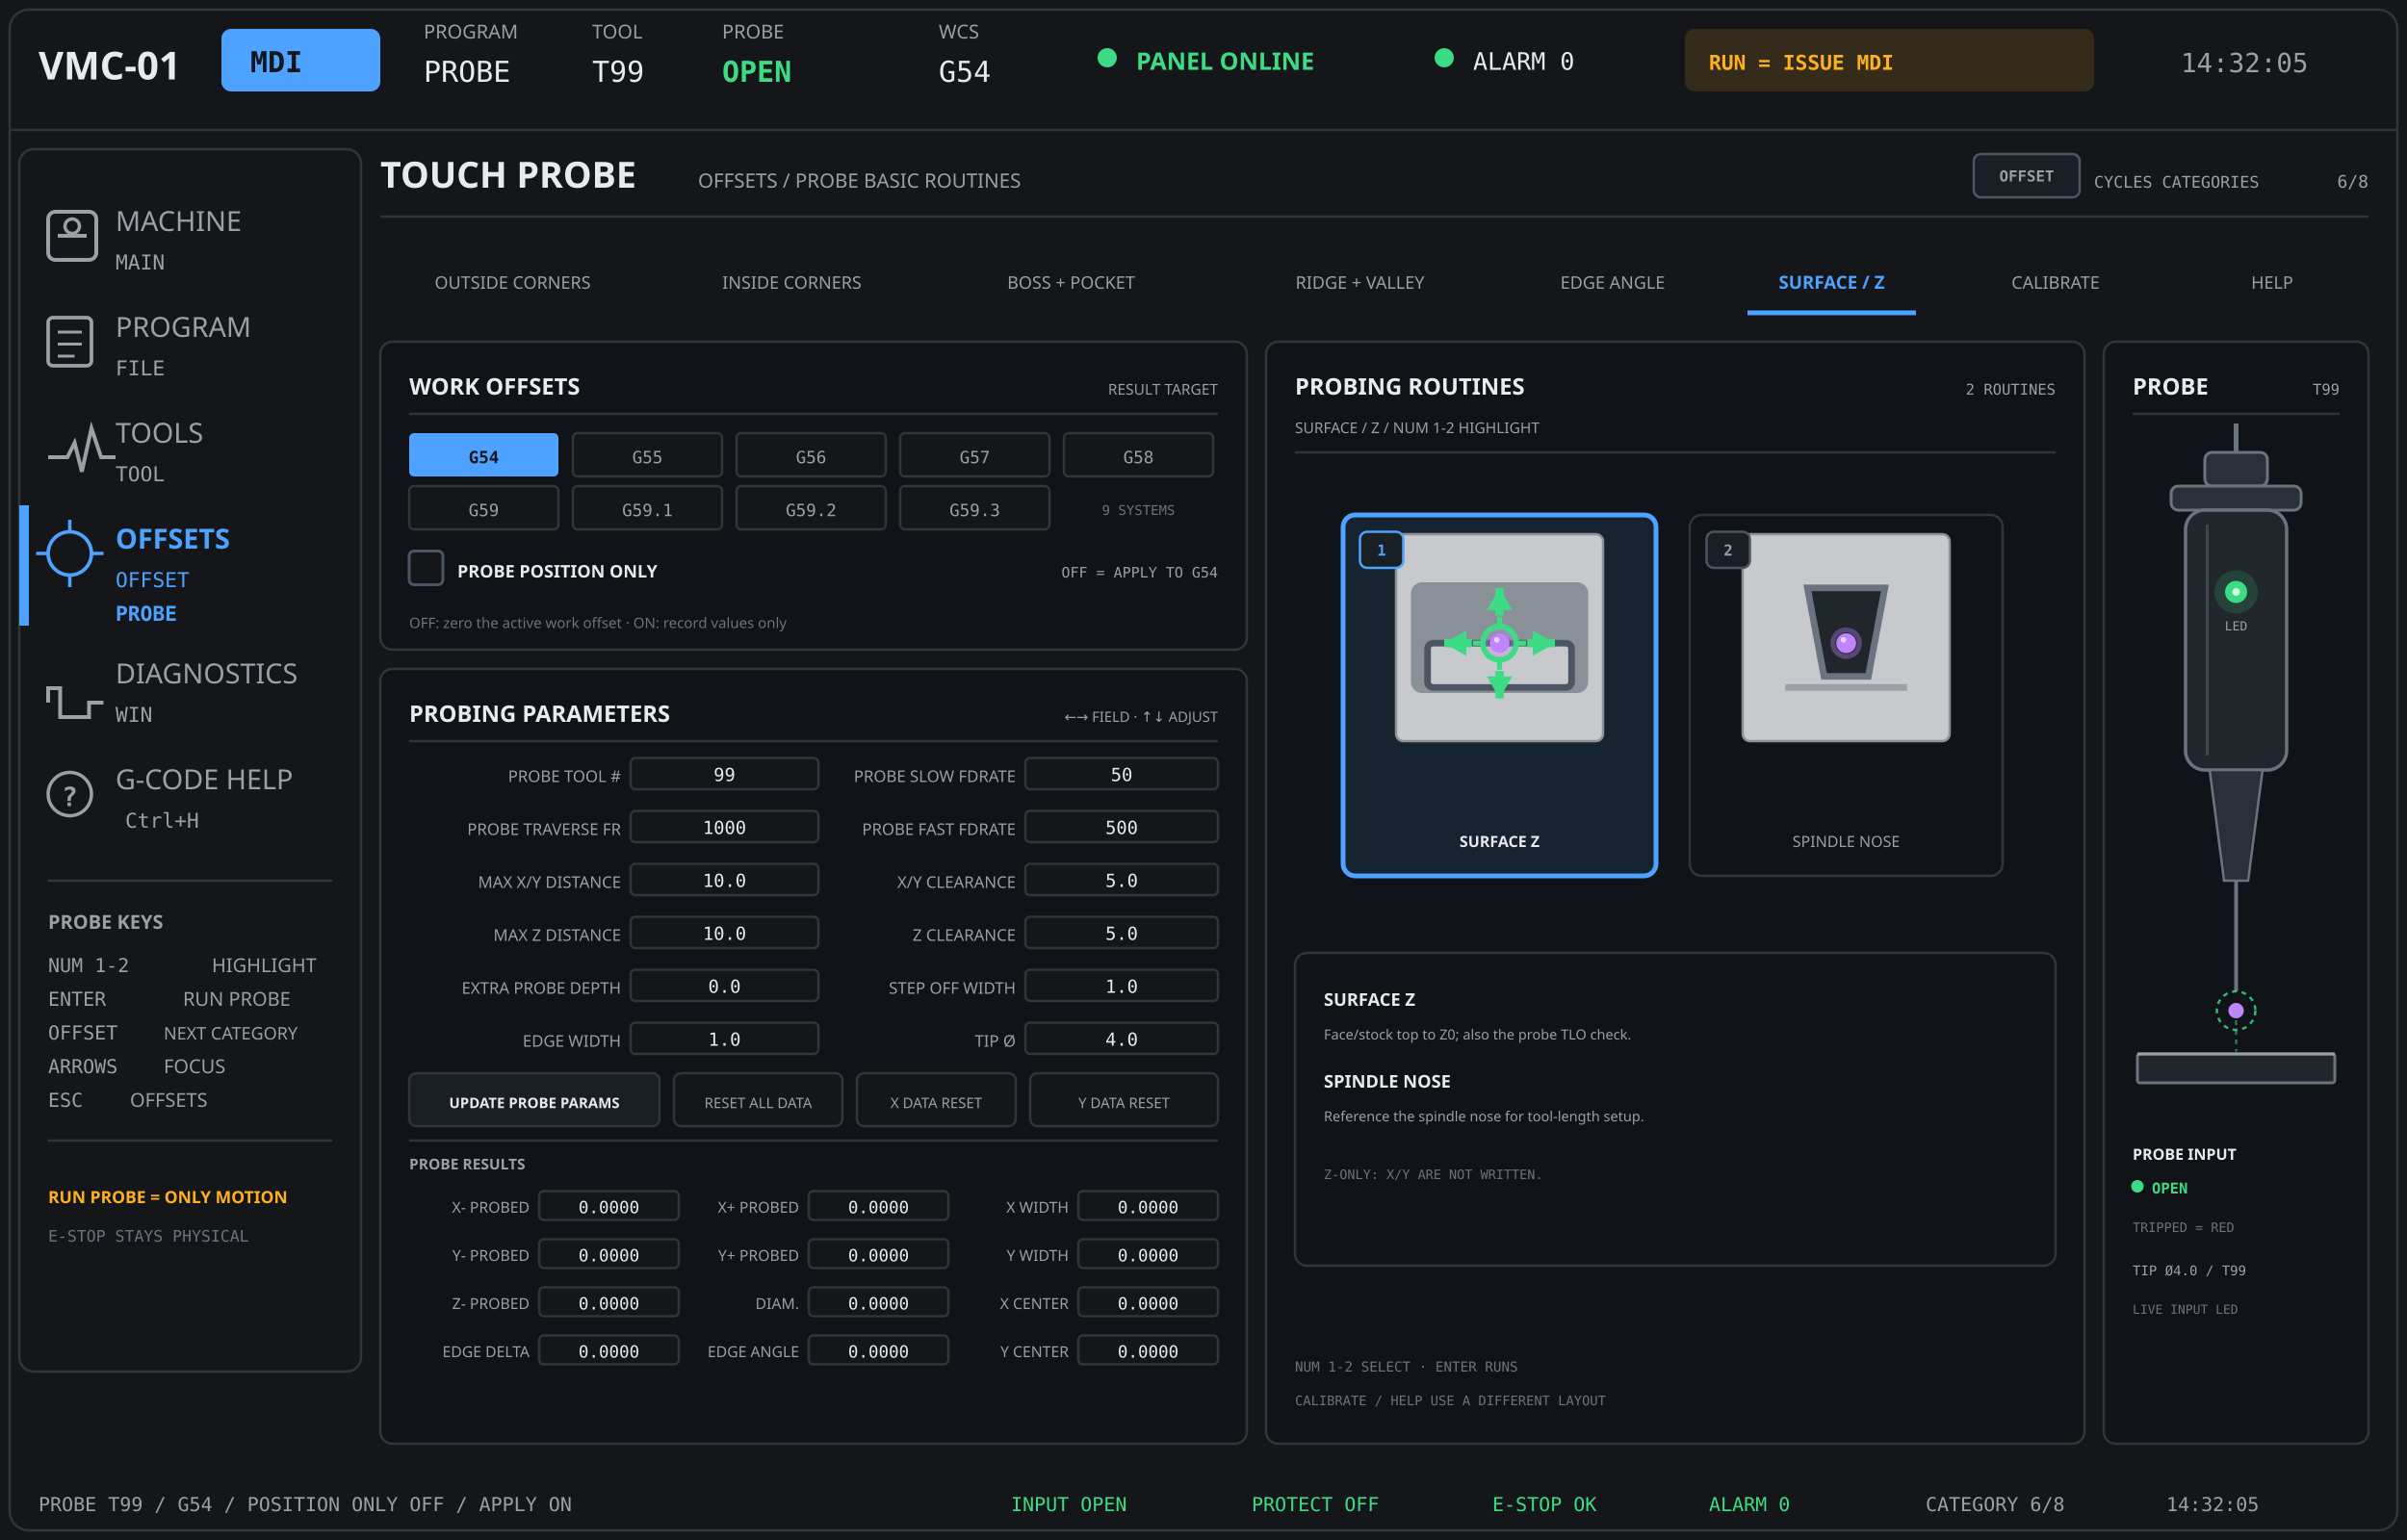
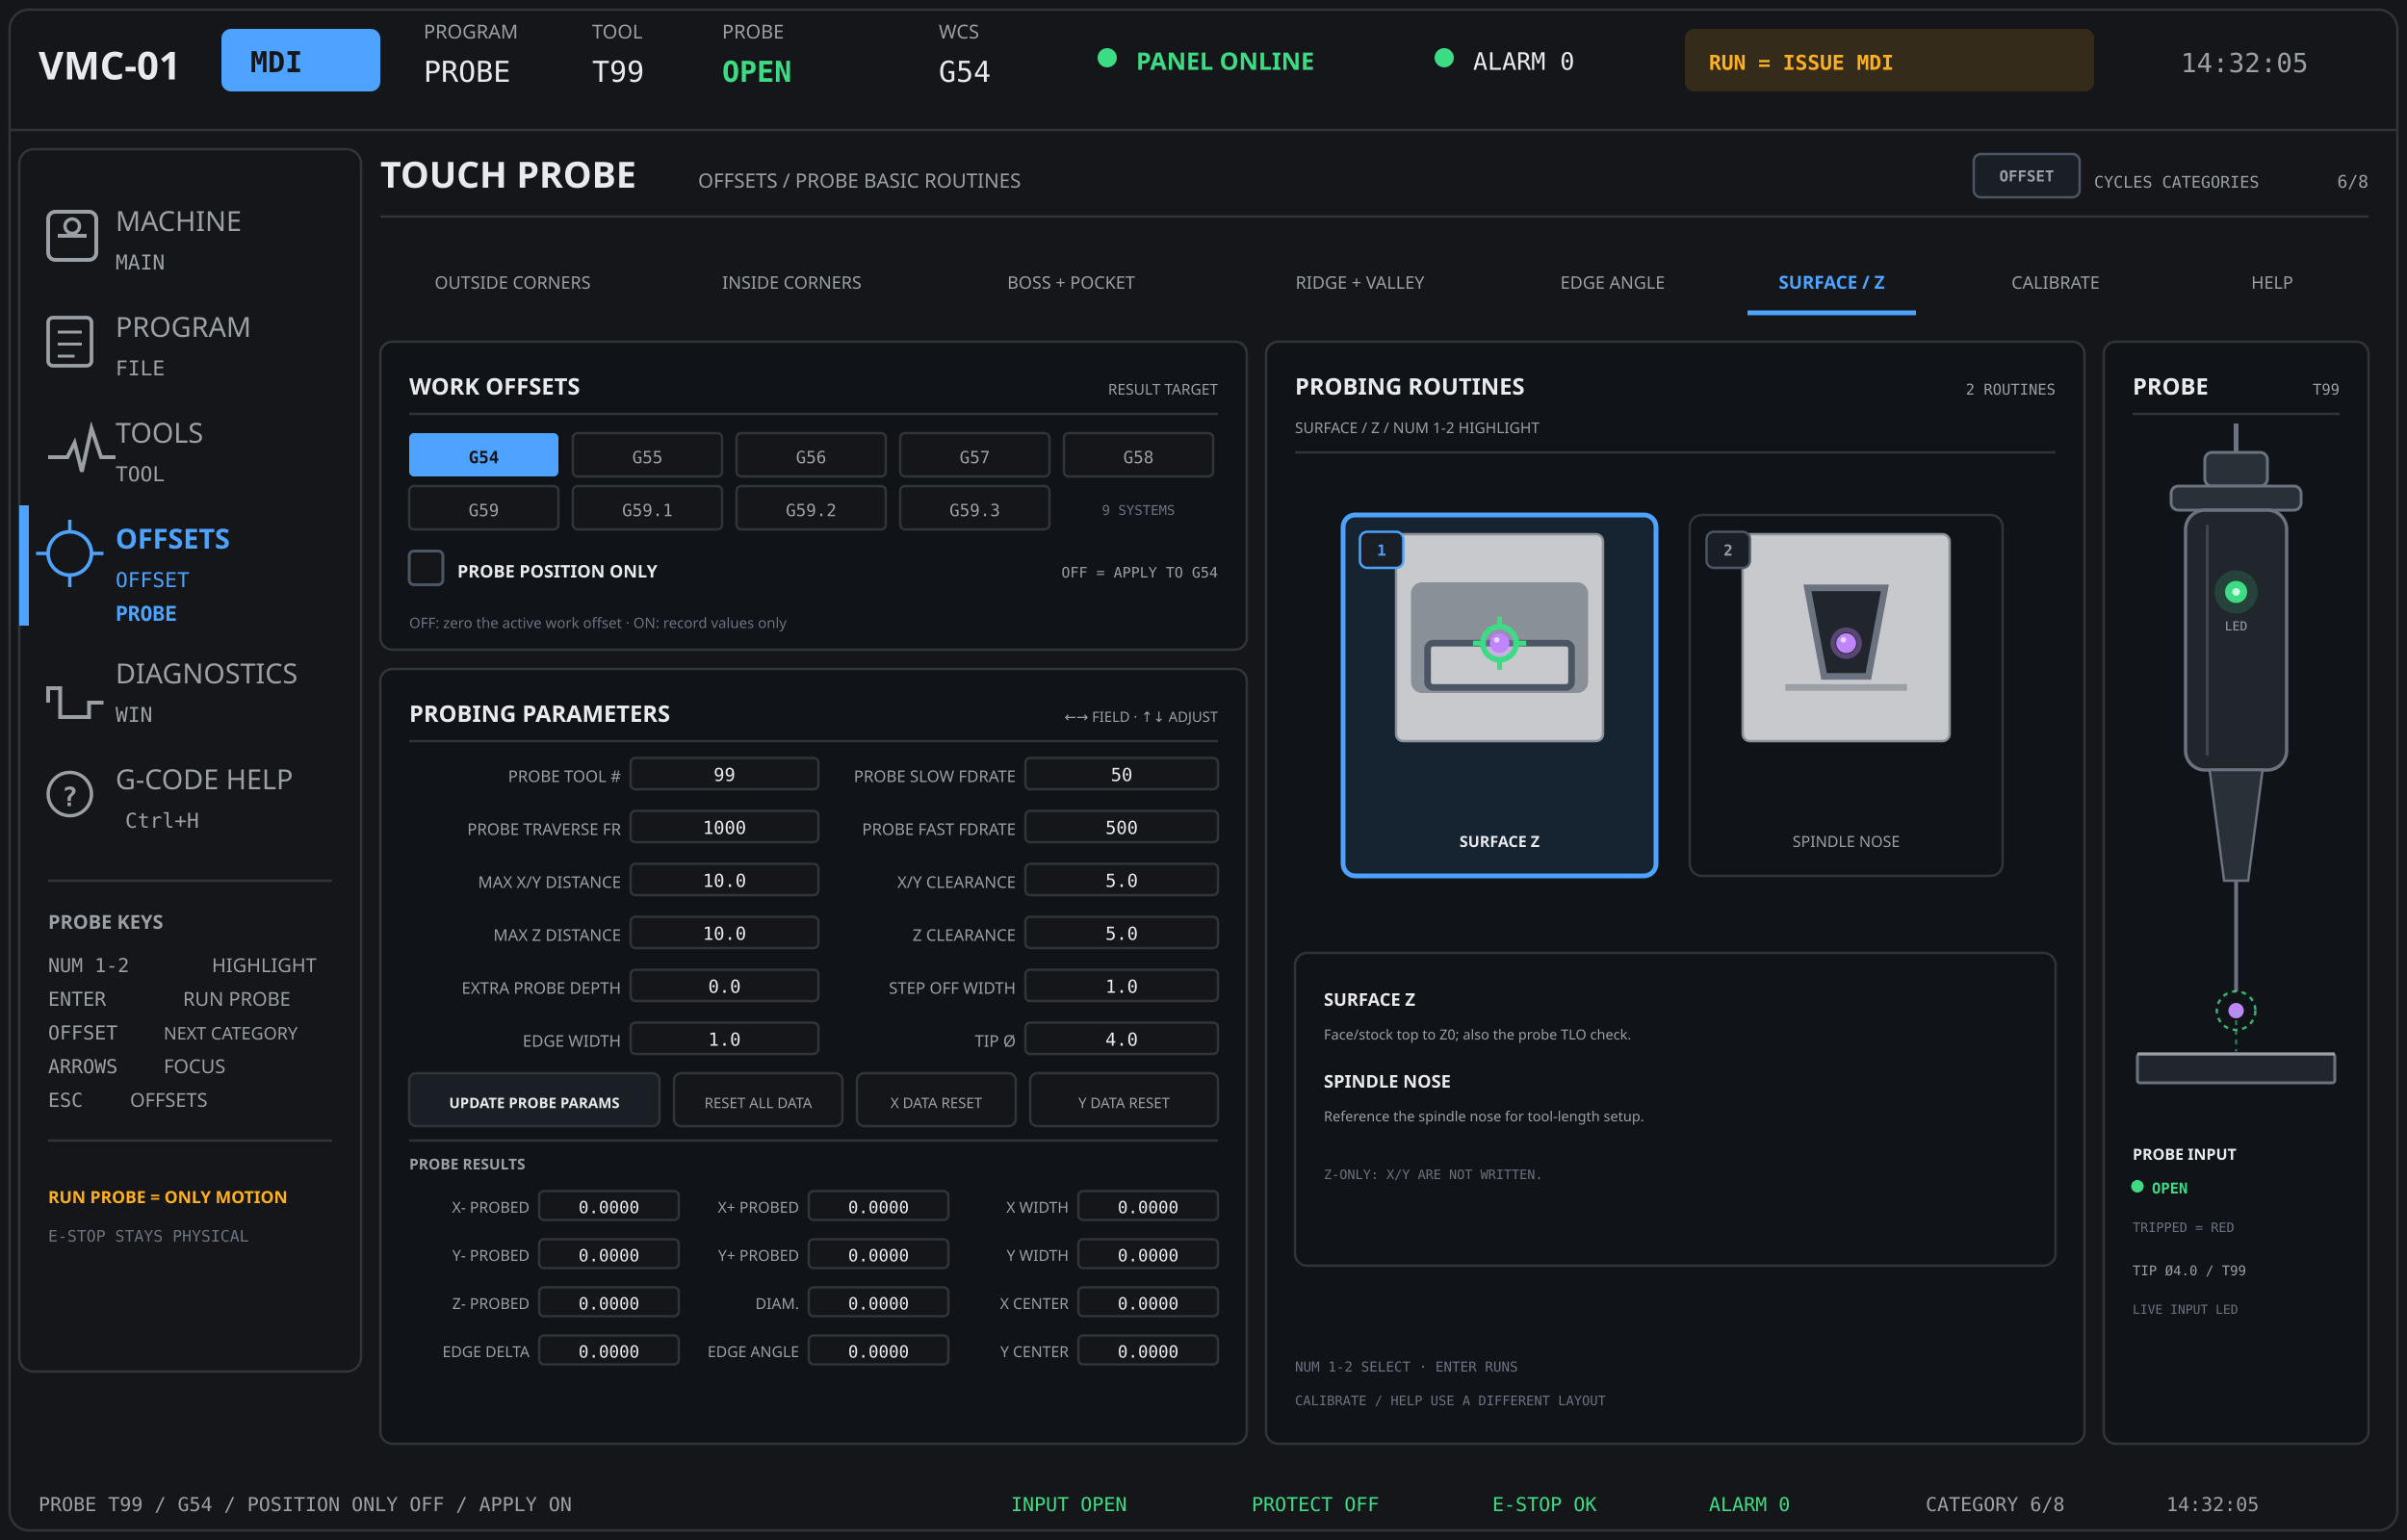
<svg xmlns="http://www.w3.org/2000/svg" viewBox="0 0 1000 640" width="1000" height="640">
  <rect x="0" y="0" width="1000" height="640" rx="0" fill="#141619" stroke="none" stroke-width="1" />
  <rect x="4" y="4" width="992" height="632" rx="8" fill="none" stroke="#30353a" stroke-width="1" />
  <line x1="4" y1="54" x2="996" y2="54" stroke="#30353a" stroke-width="1" />
  <text x="16" y="33" fill="#e8eaed" font-size="16" font-family="sans-serif" font-weight="700" text-anchor="start">VMC-01</text>
  <rect x="92" y="12" width="66" height="26" rx="4" fill="#4da3ff" stroke="none" stroke-width="1" />
  <text x="104" y="30" fill="#141619" font-size="12" font-family="monospace" font-weight="700" text-anchor="start">MDI</text>
  <text x="176" y="16" fill="#9aa0a6" font-size="8" font-family="sans-serif" text-anchor="start">PROGRAM</text>
  <text x="176" y="34" fill="#e8eaed" font-size="12" font-family="monospace" text-anchor="start">PROBE</text>
  <text x="246" y="16" fill="#9aa0a6" font-size="8" font-family="sans-serif" text-anchor="start">TOOL</text>
  <text x="246" y="34" fill="#e8eaed" font-size="12" font-family="monospace" text-anchor="start">T99</text>
  <text x="300" y="16" fill="#9aa0a6" font-size="8" font-family="sans-serif" text-anchor="start">PROBE</text>
  <text x="300" y="34" fill="#3ddc84" font-size="12" font-family="monospace" font-weight="700" text-anchor="start">OPEN</text>
  <text x="390" y="16" fill="#9aa0a6" font-size="8" font-family="sans-serif" text-anchor="start">WCS</text>
  <text x="390" y="34" fill="#e8eaed" font-size="12" font-family="monospace" text-anchor="start">G54</text>
  <circle cx="460" cy="24" r="4" fill="#3ddc84" />
  <text x="472" y="29" fill="#3ddc84" font-size="10" font-family="sans-serif" font-weight="700" text-anchor="start">PANEL ONLINE</text>
  <circle cx="600" cy="24" r="4" fill="#3ddc84" />
  <text x="612" y="29" fill="#e8eaed" font-size="10" font-family="monospace" text-anchor="start">ALARM 0</text>
  <rect x="700" y="12" width="170" height="26" rx="4" fill="#ffb020" stroke="none" stroke-width="0" opacity="0.14" />
  <text x="710" y="29" fill="#ffb020" font-size="8.5" font-family="monospace" font-weight="700" text-anchor="start">RUN = ISSUE MDI</text>
  <text x="906" y="30" fill="#9aa0a6" font-size="11" font-family="monospace" text-anchor="start">14:32:05</text>
  <rect x="8" y="62" width="142" height="508" rx="6" fill="#141619" stroke="#30353a" stroke-width="1" />
  <rect x="20" y="88" width="20" height="20" rx="3" fill="none" stroke="#9aa0a6" stroke-width="1.6" />
  <line x1="24" y1="98" x2="36" y2="98" stroke="#9aa0a6" stroke-width="1.6" />
  <circle cx="30" cy="94" r="3" fill="none" stroke="#9aa0a6" stroke-width="1.4" />
  <text x="48" y="96" fill="#9aa0a6" font-size="11.5" font-family="sans-serif" text-anchor="start">MACHINE</text>
  <text x="48" y="112" fill="#9aa0a6" font-size="8.5" font-family="monospace" text-anchor="start">MAIN</text>
  <rect x="20" y="132" width="18" height="20" rx="2" fill="none" stroke="#9aa0a6" stroke-width="1.5" />
  <line x1="24" y1="138" x2="34" y2="138" stroke="#9aa0a6" stroke-width="1.2" />
  <line x1="24" y1="143" x2="34" y2="143" stroke="#9aa0a6" stroke-width="1.2" />
  <line x1="24" y1="148" x2="31" y2="148" stroke="#9aa0a6" stroke-width="1.2" />
  <text x="48" y="140" fill="#9aa0a6" font-size="11.5" font-family="sans-serif" text-anchor="start">PROGRAM</text>
  <text x="48" y="156" fill="#9aa0a6" font-size="8.5" font-family="monospace" text-anchor="start">FILE</text>
  <path d="M20 190 L28 190 L31 184 L34 196 L38 178 L42 190 L48 190" fill="none" stroke="#9aa0a6" stroke-width="1.6" />
  <text x="48" y="184" fill="#9aa0a6" font-size="11.5" font-family="sans-serif" text-anchor="start">TOOLS</text>
  <text x="48" y="200" fill="#9aa0a6" font-size="8.5" font-family="monospace" text-anchor="start">TOOL</text>
  <rect x="8" y="210" width="4" height="50" rx="0" fill="#4da3ff" stroke="none" stroke-width="0" />
  <circle cx="29" cy="230" r="9" fill="none" stroke="#4da3ff" stroke-width="1.5" />
  <line x1="29" y1="216" x2="29" y2="221" stroke="#4da3ff" stroke-width="1.4" />
  <line x1="29" y1="239" x2="29" y2="244" stroke="#4da3ff" stroke-width="1.4" />
  <line x1="15" y1="230" x2="20" y2="230" stroke="#4da3ff" stroke-width="1.4" />
  <line x1="38" y1="230" x2="43" y2="230" stroke="#4da3ff" stroke-width="1.4" />
  <text x="48" y="228" fill="#4da3ff" font-size="11.5" font-family="sans-serif" font-weight="700" text-anchor="start">OFFSETS</text>
  <text x="48" y="244" fill="#4da3ff" font-size="8.5" font-family="monospace" text-anchor="start">OFFSET</text>
  <text x="48" y="258" fill="#4da3ff" font-size="8.5" font-family="monospace" font-weight="700" text-anchor="start">PROBE</text>
  <path d="M20 292 L20 286 L25 286 L25 298 L37 298 L37 292 L43 292" fill="none" stroke="#9aa0a6" stroke-width="1.6" />
  <text x="48" y="284" fill="#9aa0a6" font-size="11.5" font-family="sans-serif" text-anchor="start">DIAGNOSTICS</text>
  <text x="48" y="300" fill="#9aa0a6" font-size="8.5" font-family="monospace" text-anchor="start">WIN</text>
  <circle cx="29" cy="330" r="9" fill="none" stroke="#9aa0a6" stroke-width="1.4" />
  <text x="29" y="335" fill="#9aa0a6" font-size="11" font-family="monospace" font-weight="700" text-anchor="middle">?</text>
  <text x="48" y="328" fill="#9aa0a6" font-size="11.5" font-family="sans-serif" text-anchor="start">G-CODE HELP</text>
  <text x="52" y="344" fill="#9aa0a6" font-size="8.5" font-family="monospace" text-anchor="start">Ctrl+H</text>
  <line x1="20" y1="366" x2="138" y2="366" stroke="#30353a" stroke-width="1" />
  <text x="20" y="386" fill="#9aa0a6" font-size="8" font-family="sans-serif" font-weight="700" text-anchor="start">PROBE KEYS</text>
  <text x="20" y="404" fill="#9aa0a6" font-size="8" font-family="monospace" text-anchor="start">NUM 1-2</text>
  <text x="88" y="404" fill="#9aa0a6" font-size="8" font-family="sans-serif" text-anchor="start">HIGHLIGHT</text>
  <text x="20" y="418" fill="#9aa0a6" font-size="8" font-family="monospace" text-anchor="start">ENTER</text>
  <text x="76" y="418" fill="#9aa0a6" font-size="8" font-family="sans-serif" text-anchor="start">RUN PROBE</text>
  <text x="20" y="432" fill="#9aa0a6" font-size="8" font-family="monospace" text-anchor="start">OFFSET</text>
  <text x="68" y="432" fill="#9aa0a6" font-size="7.2" font-family="sans-serif" text-anchor="start">NEXT CATEGORY</text>
  <text x="20" y="446" fill="#9aa0a6" font-size="8" font-family="monospace" text-anchor="start">ARROWS</text>
  <text x="68" y="446" fill="#9aa0a6" font-size="8" font-family="sans-serif" text-anchor="start">FOCUS</text>
  <text x="20" y="460" fill="#9aa0a6" font-size="8" font-family="monospace" text-anchor="start">ESC</text>
  <text x="54" y="460" fill="#9aa0a6" font-size="8" font-family="sans-serif" text-anchor="start">OFFSETS</text>
  <line x1="20" y1="474" x2="138" y2="474" stroke="#30353a" stroke-width="1" />
  <text x="20" y="500" fill="#ffb020" font-size="7.0" font-family="sans-serif" font-weight="700" text-anchor="start">RUN PROBE = ONLY MOTION</text>
  <text x="20" y="516" fill="#6b7280" font-size="6.6" font-family="monospace" text-anchor="start">E-STOP STAYS PHYSICAL</text>
  <text x="158" y="78" fill="#e8eaed" font-size="15" font-family="sans-serif" font-weight="700" text-anchor="start">TOUCH PROBE</text>
  <text x="290" y="78" fill="#9aa0a6" font-size="8.2" font-family="sans-serif" text-anchor="start">OFFSETS / PROBE BASIC ROUTINES</text>
  <rect x="820" y="64" width="44" height="18" rx="3" fill="#1a1f25" stroke="#4b5563" stroke-width="1" />
  <text x="842.0" y="75.4" fill="#9aa0a6" font-size="6.3" font-family="monospace" font-weight="700" text-anchor="middle">OFFSET</text>
  <text x="870" y="78" fill="#9aa0a6" font-size="6.7" font-family="monospace" text-anchor="start">CYCLES CATEGORIES</text>
  <text x="984" y="78" fill="#9aa0a6" font-size="7.2" font-family="monospace" text-anchor="end">6/8</text>
  <line x1="158" y1="90" x2="984" y2="90" stroke="#30353a" stroke-width="1" />
  <text x="213.0" y="120" fill="#9aa0a6" font-size="7.2" font-family="sans-serif" text-anchor="middle">OUTSIDE CORNERS</text>
  <text x="329.0" y="120" fill="#9aa0a6" font-size="7.2" font-family="sans-serif" text-anchor="middle">INSIDE CORNERS</text>
  <text x="445.0" y="120" fill="#9aa0a6" font-size="7.2" font-family="sans-serif" text-anchor="middle">BOSS + POCKET</text>
  <text x="565.0" y="120" fill="#9aa0a6" font-size="7.2" font-family="sans-serif" text-anchor="middle">RIDGE + VALLEY</text>
  <text x="670.0" y="120" fill="#9aa0a6" font-size="7.2" font-family="sans-serif" text-anchor="middle">EDGE ANGLE</text>
  <text x="761.0" y="120" fill="#4da3ff" font-size="7.5" font-family="sans-serif" font-weight="700" text-anchor="middle">SURFACE / Z</text>
  <line x1="726" y1="130" x2="796" y2="130" stroke="#4da3ff" stroke-width="2" />
  <text x="854.0" y="120" fill="#9aa0a6" font-size="7.2" font-family="sans-serif" text-anchor="middle">CALIBRATE</text>
  <text x="944.0" y="120" fill="#9aa0a6" font-size="7.2" font-family="sans-serif" text-anchor="middle">HELP</text>
  <rect x="158" y="142" width="360" height="128" rx="5" fill="#101317" stroke="#30353a" stroke-width="1" />
  <text x="170" y="164" fill="#e8eaed" font-size="9.5" font-family="sans-serif" font-weight="700" text-anchor="start">WORK OFFSETS</text>
  <text x="506" y="164" fill="#9aa0a6" font-size="6.2" font-family="sans-serif" text-anchor="end">RESULT TARGET</text>
  <line x1="170" y1="172" x2="506" y2="172" stroke="#30353a" stroke-width="1" />
  <rect x="170" y="180" width="62" height="18" rx="2" fill="#4da3ff" stroke="none" stroke-width="1" />
  <text x="201" y="192.5" fill="#141619" font-size="7" font-family="monospace" font-weight="700" text-anchor="middle">G54</text>
  <rect x="238" y="180" width="62" height="18" rx="2" fill="#141619" stroke="#30353a" stroke-width="1" />
  <text x="269" y="192.5" fill="#9aa0a6" font-size="7" font-family="monospace" text-anchor="middle">G55</text>
  <rect x="306" y="180" width="62" height="18" rx="2" fill="#141619" stroke="#30353a" stroke-width="1" />
  <text x="337" y="192.5" fill="#9aa0a6" font-size="7" font-family="monospace" text-anchor="middle">G56</text>
  <rect x="374" y="180" width="62" height="18" rx="2" fill="#141619" stroke="#30353a" stroke-width="1" />
  <text x="405" y="192.5" fill="#9aa0a6" font-size="7" font-family="monospace" text-anchor="middle">G57</text>
  <rect x="442" y="180" width="62" height="18" rx="2" fill="#141619" stroke="#30353a" stroke-width="1" />
  <text x="473" y="192.5" fill="#9aa0a6" font-size="7" font-family="monospace" text-anchor="middle">G58</text>
  <rect x="170" y="202" width="62" height="18" rx="2" fill="#141619" stroke="#30353a" stroke-width="1" />
  <text x="201" y="214.5" fill="#9aa0a6" font-size="7" font-family="monospace" text-anchor="middle">G59</text>
  <rect x="238" y="202" width="62" height="18" rx="2" fill="#141619" stroke="#30353a" stroke-width="1" />
  <text x="269" y="214.5" fill="#9aa0a6" font-size="7" font-family="monospace" text-anchor="middle">G59.1</text>
  <rect x="306" y="202" width="62" height="18" rx="2" fill="#141619" stroke="#30353a" stroke-width="1" />
  <text x="337" y="214.5" fill="#9aa0a6" font-size="7" font-family="monospace" text-anchor="middle">G59.2</text>
  <rect x="374" y="202" width="62" height="18" rx="2" fill="#141619" stroke="#30353a" stroke-width="1" />
  <text x="405" y="214.5" fill="#9aa0a6" font-size="7" font-family="monospace" text-anchor="middle">G59.3</text>
  <text x="473" y="214" fill="#6b7280" font-size="5.6" font-family="monospace" text-anchor="middle">9 SYSTEMS</text>
  <rect x="170" y="229" width="14" height="14" rx="2" fill="#141619" stroke="#4b5563" stroke-width="1.2" />
  <text x="190" y="240" fill="#e8eaed" font-size="7.2" font-family="sans-serif" font-weight="700" text-anchor="start">PROBE POSITION ONLY</text>
  <text x="506" y="240" fill="#9aa0a6" font-size="6.0" font-family="monospace" text-anchor="end">OFF = APPLY TO G54</text>
  <text x="170" y="261" fill="#6b7280" font-size="6.0" font-family="sans-serif" text-anchor="start">OFF: zero the active work offset · ON: record values only</text>
  <rect x="158" y="278" width="360" height="322" rx="5" fill="#101317" stroke="#30353a" stroke-width="1" />
  <text x="170" y="300" fill="#e8eaed" font-size="9.5" font-family="sans-serif" font-weight="700" text-anchor="start">PROBING PARAMETERS</text>
  <text x="506" y="300" fill="#9aa0a6" font-size="5.9" font-family="sans-serif" text-anchor="end">←→ FIELD · ↑↓ ADJUST</text>
  <line x1="170" y1="308" x2="506" y2="308" stroke="#30353a" stroke-width="1" />
  <text x="258" y="325" fill="#9aa0a6" font-size="6.7" font-family="sans-serif" text-anchor="end">PROBE TOOL #</text>
  <rect x="262" y="315" width="78" height="13" rx="2" fill="#141619" stroke="#30353a" stroke-width="1" />
  <text x="301" y="324.6" fill="#e8eaed" font-size="7.5" font-family="monospace" text-anchor="middle">99</text>
  <text x="422" y="325" fill="#9aa0a6" font-size="6.7" font-family="sans-serif" text-anchor="end">PROBE SLOW FDRATE</text>
  <rect x="426" y="315" width="80" height="13" rx="2" fill="#141619" stroke="#30353a" stroke-width="1" />
  <text x="466" y="324.6" fill="#e8eaed" font-size="7.5" font-family="monospace" text-anchor="middle">50</text>
  <text x="258" y="347" fill="#9aa0a6" font-size="6.7" font-family="sans-serif" text-anchor="end">PROBE TRAVERSE FR</text>
  <rect x="262" y="337" width="78" height="13" rx="2" fill="#141619" stroke="#30353a" stroke-width="1" />
  <text x="301" y="346.6" fill="#e8eaed" font-size="7.5" font-family="monospace" text-anchor="middle">1000</text>
  <text x="422" y="347" fill="#9aa0a6" font-size="6.7" font-family="sans-serif" text-anchor="end">PROBE FAST FDRATE</text>
  <rect x="426" y="337" width="80" height="13" rx="2" fill="#141619" stroke="#30353a" stroke-width="1" />
  <text x="466" y="346.6" fill="#e8eaed" font-size="7.5" font-family="monospace" text-anchor="middle">500</text>
  <text x="258" y="369" fill="#9aa0a6" font-size="6.7" font-family="sans-serif" text-anchor="end">MAX X/Y DISTANCE</text>
  <rect x="262" y="359" width="78" height="13" rx="2" fill="#141619" stroke="#30353a" stroke-width="1" />
  <text x="301" y="368.6" fill="#e8eaed" font-size="7.5" font-family="monospace" text-anchor="middle">10.0</text>
  <text x="422" y="369" fill="#9aa0a6" font-size="6.7" font-family="sans-serif" text-anchor="end">X/Y CLEARANCE</text>
  <rect x="426" y="359" width="80" height="13" rx="2" fill="#141619" stroke="#30353a" stroke-width="1" />
  <text x="466" y="368.6" fill="#e8eaed" font-size="7.5" font-family="monospace" text-anchor="middle">5.0</text>
  <text x="258" y="391" fill="#9aa0a6" font-size="6.7" font-family="sans-serif" text-anchor="end">MAX Z DISTANCE</text>
  <rect x="262" y="381" width="78" height="13" rx="2" fill="#141619" stroke="#30353a" stroke-width="1" />
  <text x="301" y="390.6" fill="#e8eaed" font-size="7.5" font-family="monospace" text-anchor="middle">10.0</text>
  <text x="422" y="391" fill="#9aa0a6" font-size="6.7" font-family="sans-serif" text-anchor="end">Z CLEARANCE</text>
  <rect x="426" y="381" width="80" height="13" rx="2" fill="#141619" stroke="#30353a" stroke-width="1" />
  <text x="466" y="390.6" fill="#e8eaed" font-size="7.5" font-family="monospace" text-anchor="middle">5.0</text>
  <text x="258" y="413" fill="#9aa0a6" font-size="6.7" font-family="sans-serif" text-anchor="end">EXTRA PROBE DEPTH</text>
  <rect x="262" y="403" width="78" height="13" rx="2" fill="#141619" stroke="#30353a" stroke-width="1" />
  <text x="301" y="412.6" fill="#e8eaed" font-size="7.5" font-family="monospace" text-anchor="middle">0.0</text>
  <text x="422" y="413" fill="#9aa0a6" font-size="6.7" font-family="sans-serif" text-anchor="end">STEP OFF WIDTH</text>
  <rect x="426" y="403" width="80" height="13" rx="2" fill="#141619" stroke="#30353a" stroke-width="1" />
  <text x="466" y="412.6" fill="#e8eaed" font-size="7.5" font-family="monospace" text-anchor="middle">1.0</text>
  <text x="258" y="435" fill="#9aa0a6" font-size="6.7" font-family="sans-serif" text-anchor="end">EDGE WIDTH</text>
  <rect x="262" y="425" width="78" height="13" rx="2" fill="#141619" stroke="#30353a" stroke-width="1" />
  <text x="301" y="434.6" fill="#e8eaed" font-size="7.5" font-family="monospace" text-anchor="middle">1.0</text>
  <text x="422" y="435" fill="#9aa0a6" font-size="6.7" font-family="sans-serif" text-anchor="end">TIP Ø</text>
  <rect x="426" y="425" width="80" height="13" rx="2" fill="#141619" stroke="#30353a" stroke-width="1" />
  <text x="466" y="434.6" fill="#e8eaed" font-size="7.5" font-family="monospace" text-anchor="middle">4.0</text>
  <rect x="170" y="446" width="104" height="22" rx="3" fill="#1a1f25" stroke="#30353a" stroke-width="1" />
  <text x="222" y="460.5" fill="#e8eaed" font-size="6.0" font-family="sans-serif" font-weight="700" text-anchor="middle">UPDATE PROBE PARAMS</text>
  <rect x="280" y="446" width="70" height="22" rx="3" fill="#141619" stroke="#30353a" stroke-width="1" />
  <text x="315" y="460.5" fill="#9aa0a6" font-size="6.0" font-family="sans-serif" text-anchor="middle">RESET ALL DATA</text>
  <rect x="356" y="446" width="66" height="22" rx="3" fill="#141619" stroke="#30353a" stroke-width="1" />
  <text x="389" y="460.5" fill="#9aa0a6" font-size="6.0" font-family="sans-serif" text-anchor="middle">X DATA RESET</text>
  <rect x="428" y="446" width="78" height="22" rx="3" fill="#141619" stroke="#30353a" stroke-width="1" />
  <text x="467" y="460.5" fill="#9aa0a6" font-size="6.0" font-family="sans-serif" text-anchor="middle">Y DATA RESET</text>
  <line x1="170" y1="474" x2="506" y2="474" stroke="#30353a" stroke-width="1" />
  <text x="170" y="486" fill="#9aa0a6" font-size="6.2" font-family="sans-serif" font-weight="700" text-anchor="start">PROBE RESULTS</text>
  <text x="220" y="504" fill="#9aa0a6" font-size="6.3" font-family="sans-serif" text-anchor="end">X- PROBED</text>
  <rect x="224" y="495" width="58" height="12" rx="2" fill="#141619" stroke="#30353a" stroke-width="1" />
  <text x="253" y="504.2" fill="#e8eaed" font-size="7.0" font-family="monospace" text-anchor="middle">0.0000</text>
  <text x="332" y="504" fill="#9aa0a6" font-size="6.3" font-family="sans-serif" text-anchor="end">X+ PROBED</text>
  <rect x="336" y="495" width="58" height="12" rx="2" fill="#141619" stroke="#30353a" stroke-width="1" />
  <text x="365" y="504.2" fill="#e8eaed" font-size="7.0" font-family="monospace" text-anchor="middle">0.0000</text>
  <text x="444" y="504" fill="#9aa0a6" font-size="6.3" font-family="sans-serif" text-anchor="end">X WIDTH</text>
  <rect x="448" y="495" width="58" height="12" rx="2" fill="#141619" stroke="#30353a" stroke-width="1" />
  <text x="477" y="504.2" fill="#e8eaed" font-size="7.0" font-family="monospace" text-anchor="middle">0.0000</text>
  <text x="220" y="524" fill="#9aa0a6" font-size="6.3" font-family="sans-serif" text-anchor="end">Y- PROBED</text>
  <rect x="224" y="515" width="58" height="12" rx="2" fill="#141619" stroke="#30353a" stroke-width="1" />
  <text x="253" y="524.2" fill="#e8eaed" font-size="7.0" font-family="monospace" text-anchor="middle">0.0000</text>
  <text x="332" y="524" fill="#9aa0a6" font-size="6.3" font-family="sans-serif" text-anchor="end">Y+ PROBED</text>
  <rect x="336" y="515" width="58" height="12" rx="2" fill="#141619" stroke="#30353a" stroke-width="1" />
  <text x="365" y="524.2" fill="#e8eaed" font-size="7.0" font-family="monospace" text-anchor="middle">0.0000</text>
  <text x="444" y="524" fill="#9aa0a6" font-size="6.3" font-family="sans-serif" text-anchor="end">Y WIDTH</text>
  <rect x="448" y="515" width="58" height="12" rx="2" fill="#141619" stroke="#30353a" stroke-width="1" />
  <text x="477" y="524.2" fill="#e8eaed" font-size="7.0" font-family="monospace" text-anchor="middle">0.0000</text>
  <text x="220" y="544" fill="#9aa0a6" font-size="6.3" font-family="sans-serif" text-anchor="end">Z- PROBED</text>
  <rect x="224" y="535" width="58" height="12" rx="2" fill="#141619" stroke="#30353a" stroke-width="1" />
  <text x="253" y="544.2" fill="#e8eaed" font-size="7.0" font-family="monospace" text-anchor="middle">0.0000</text>
  <text x="332" y="544" fill="#9aa0a6" font-size="6.3" font-family="sans-serif" text-anchor="end">DIAM.</text>
  <rect x="336" y="535" width="58" height="12" rx="2" fill="#141619" stroke="#30353a" stroke-width="1" />
  <text x="365" y="544.2" fill="#e8eaed" font-size="7.0" font-family="monospace" text-anchor="middle">0.0000</text>
  <text x="444" y="544" fill="#9aa0a6" font-size="6.3" font-family="sans-serif" text-anchor="end">X CENTER</text>
  <rect x="448" y="535" width="58" height="12" rx="2" fill="#141619" stroke="#30353a" stroke-width="1" />
  <text x="477" y="544.2" fill="#e8eaed" font-size="7.0" font-family="monospace" text-anchor="middle">0.0000</text>
  <text x="220" y="564" fill="#9aa0a6" font-size="6.3" font-family="sans-serif" text-anchor="end">EDGE DELTA</text>
  <rect x="224" y="555" width="58" height="12" rx="2" fill="#141619" stroke="#30353a" stroke-width="1" />
  <text x="253" y="564.2" fill="#e8eaed" font-size="7.0" font-family="monospace" text-anchor="middle">0.0000</text>
  <text x="332" y="564" fill="#9aa0a6" font-size="6.3" font-family="sans-serif" text-anchor="end">EDGE ANGLE</text>
  <rect x="336" y="555" width="58" height="12" rx="2" fill="#141619" stroke="#30353a" stroke-width="1" />
  <text x="365" y="564.2" fill="#e8eaed" font-size="7.0" font-family="monospace" text-anchor="middle">0.0000</text>
  <text x="444" y="564" fill="#9aa0a6" font-size="6.3" font-family="sans-serif" text-anchor="end">Y CENTER</text>
  <rect x="448" y="555" width="58" height="12" rx="2" fill="#141619" stroke="#30353a" stroke-width="1" />
  <text x="477" y="564.2" fill="#e8eaed" font-size="7.0" font-family="monospace" text-anchor="middle">0.0000</text>
  <rect x="874" y="142" width="110" height="458" rx="5" fill="#101317" stroke="#30353a" stroke-width="1" />
  <text x="886" y="164" fill="#e8eaed" font-size="9.5" font-family="sans-serif" font-weight="700" text-anchor="start">PROBE</text>
  <text x="972" y="164" fill="#9aa0a6" font-size="6.2" font-family="monospace" text-anchor="end">T99</text>
  <line x1="886" y1="172" x2="972" y2="172" stroke="#30353a" stroke-width="1" />
  <line x1="929" y1="176" x2="929" y2="188" stroke="#6b7280" stroke-width="2" />
  <rect x="916" y="188" width="26" height="14" rx="3" fill="#2a3037" stroke="#6b7280" stroke-width="1.2" />
  <rect x="902" y="202" width="54" height="10" rx="3" fill="#2a3037" stroke="#6b7280" stroke-width="1.2" />
  <rect x="908" y="212" width="42" height="108" rx="8" fill="#20262c" stroke="#6b7280" stroke-width="1.4" />
  <line x1="917" y1="218" x2="917" y2="314" stroke="#3f464e" stroke-width="1.2" />
  <circle cx="929" cy="246" r="9" fill="#3ddc84" opacity="0.16" />
  <circle cx="929" cy="246" r="4.6" fill="#3ddc84" />
  <circle cx="929" cy="246" r="1.6" fill="#d1fae5" />
  <text x="929" y="262" fill="#9aa0a6" font-size="5.2" font-family="monospace" text-anchor="middle">LED</text>
  <path d="M918 320 L940 320 L934 366 L924 366 Z" fill="#2a3037" stroke="#6b7280" stroke-width="1" />
  <line x1="929" y1="366" x2="929" y2="412" stroke="#6b7280" stroke-width="1.6" />
  <circle cx="929" cy="420" r="3.2" fill="#c084fc" />
  <circle cx="929" cy="420" r="8" fill="none" stroke="#3ddc84" stroke-width="1" stroke-dasharray="2 2" opacity="0.8" />
  <line x1="929" y1="420" x2="929" y2="437" stroke="#3ddc84" stroke-width="0.8" stroke-dasharray="2 2" opacity="0.6" />
  <rect x="888" y="438" width="82" height="12" rx="1" fill="#20262c" stroke="#6b7280" stroke-width="1.2" />
  <line x1="888" y1="438" x2="970" y2="438" stroke="#9aa0a6" stroke-width="1.2" />
  <text x="886" y="482" fill="#e8eaed" font-size="6.4" font-family="sans-serif" font-weight="700" text-anchor="start">PROBE INPUT</text>
  <circle cx="888" cy="493" r="2.6" fill="#3ddc84" />
  <text x="894" y="496" fill="#3ddc84" font-size="6.2" font-family="monospace" font-weight="700" text-anchor="start">OPEN</text>
  <text x="886" y="512" fill="#6b7280" font-size="5.4" font-family="monospace" text-anchor="start">TRIPPED = RED</text>
  <text x="886" y="530" fill="#9aa0a6" font-size="5.6" font-family="monospace" text-anchor="start">TIP Ø4.0 / T99</text>
  <text x="886" y="546" fill="#6b7280" font-size="5.2" font-family="monospace" text-anchor="start">LIVE INPUT LED</text>
  <rect x="526" y="142" width="340" height="458" rx="5" fill="#101317" stroke="#30353a" stroke-width="1" />
  <text x="538" y="164" fill="#e8eaed" font-size="9.5" font-family="sans-serif" font-weight="700" text-anchor="start">PROBING ROUTINES</text>
  <text x="854" y="164" fill="#9aa0a6" font-size="6.2" font-family="monospace" text-anchor="end">2 ROUTINES</text>
  <text x="538" y="180" fill="#9aa0a6" font-size="6.2" font-family="sans-serif" text-anchor="start">SURFACE / Z / NUM 1-2 HIGHLIGHT</text>
  <line x1="538" y1="188" x2="854" y2="188" stroke="#30353a" stroke-width="1" />
  <rect x="558" y="214" width="130" height="150" rx="5" fill="#4da3ff" fill-opacity="0.11" stroke="#4da3ff" stroke-width="2" />
  <rect x="580.0" y="222" width="86" height="86" rx="3" fill="#c7c9cc" stroke="#8b9198" stroke-width="1" />
  <rect x="565" y="221" width="18" height="15" rx="3" fill="#1a1f25" stroke="#4da3ff" stroke-width="1" />
  <text x="574.0" y="230.9" fill="#4da3ff" font-size="6.3" font-family="monospace" font-weight="700" text-anchor="middle">1</text>
  <g transform="translate(583.9,239.7) scale(2.3)">
    <rect x="1" y="1" width="32" height="20" rx="2" fill="#8a9097" stroke="none" stroke-width="0" />
    <rect x="4" y="12" width="26" height="8" rx="1" fill="#c7c9cc" stroke="#4b5563" stroke-width="1.2" />
    <circle cx="17" cy="12" r="2.4" fill="none" stroke="#c084fc" stroke-width="0.9" opacity="0.35" />
    <circle cx="17" cy="12" r="1.8" fill="#c084fc" />
    <circle cx="16.5" cy="11.4" r="0.5" fill="#e9d5ff" />
-     <line x1="17" y1="7" x2="17" y2="2" stroke="#3ddc84" stroke-width="1.5" />
-     <polygon points="17,2 14.7,6 19.3,6" fill="#3ddc84" />
-     <line x1="17" y1="17" x2="17" y2="22" stroke="#3ddc84" stroke-width="1.5" />
-     <polygon points="17,22 14.7,18 19.3,18" fill="#3ddc84" />
-     <line x1="12" y1="12" x2="7" y2="12" stroke="#3ddc84" stroke-width="1.5" />
-     <polygon points="7,12 11,9.7 11,14.3" fill="#3ddc84" />
-     <line x1="22" y1="12" x2="27" y2="12" stroke="#3ddc84" stroke-width="1.5" />
-     <polygon points="27,12 23,9.7 23,14.3" fill="#3ddc84" />
    <circle cx="17" cy="12" r="3.0" fill="none" stroke="#3ddc84" stroke-width="1.0" />
    <line x1="17" y1="9.0" x2="17" y2="7.2" stroke="#3ddc84" stroke-width="0.9" />
    <line x1="17" y1="15.0" x2="17" y2="16.8" stroke="#3ddc84" stroke-width="0.9" />
    <line x1="14.0" y1="12" x2="12.2" y2="12" stroke="#3ddc84" stroke-width="0.9" />
    <line x1="20.0" y1="12" x2="21.8" y2="12" stroke="#3ddc84" stroke-width="0.9" />
  </g>
  <text x="623.0" y="352" fill="#e8eaed" font-size="6.4" font-family="sans-serif" font-weight="700" text-anchor="middle">SURFACE Z</text>
  <rect x="702" y="214" width="130" height="150" rx="5" fill="#101317" stroke="#30353a" stroke-width="1" />
  <rect x="724.0" y="222" width="86" height="86" rx="3" fill="#c7c9cc" stroke="#8b9198" stroke-width="1" />
  <rect x="709" y="221" width="18" height="15" rx="3" fill="#1a1f25" stroke="#4b5563" stroke-width="1" />
  <text x="718.0" y="230.9" fill="#9aa0a6" font-size="6.3" font-family="monospace" font-weight="700" text-anchor="middle">2</text>
  <g transform="translate(727.9,239.7) scale(2.3)">
    <path d="M10 2 H24 L21 18 H13 Z" fill="#20262c" stroke="#6b7280" stroke-width="1.2" />
    <line x1="6" y1="20" x2="28" y2="20" stroke="#9aa0a6" stroke-width="1.2" />
    <circle cx="17" cy="12" r="2.4" fill="none" stroke="#c084fc" stroke-width="0.9" opacity="0.35" />
    <circle cx="17" cy="12" r="1.8" fill="#c084fc" />
    <circle cx="16.5" cy="11.4" r="0.5" fill="#e9d5ff" />
  </g>
  <text x="767.0" y="352" fill="#9aa0a6" font-size="6.4" font-family="sans-serif" text-anchor="middle">SPINDLE NOSE</text>
  <rect x="538" y="396" width="316" height="130" rx="5" fill="#101317" stroke="#30353a" stroke-width="1" />
  <text x="550" y="418" fill="#e8eaed" font-size="7.3" font-family="sans-serif" font-weight="700" text-anchor="start">SURFACE Z</text>
  <text x="550" y="432" fill="#9aa0a6" font-size="5.8" font-family="sans-serif" text-anchor="start">Face/stock top to Z0; also the probe TLO check.</text>
  <text x="550" y="452" fill="#e8eaed" font-size="7.3" font-family="sans-serif" font-weight="700" text-anchor="start">SPINDLE NOSE</text>
  <text x="550" y="466" fill="#9aa0a6" font-size="5.8" font-family="sans-serif" text-anchor="start">Reference the spindle nose for tool-length setup.</text>
  <text x="550" y="490" fill="#6b7280" font-size="5.4" font-family="monospace" text-anchor="start">Z-ONLY: X/Y ARE NOT WRITTEN.</text>
  <text x="538" y="570" fill="#6b7280" font-size="5.7" font-family="monospace" text-anchor="start">NUM 1-2 SELECT  ·  ENTER RUNS</text>
  <text x="538" y="584" fill="#6b7280" font-size="5.5" font-family="monospace" text-anchor="start">CALIBRATE / HELP USE A DIFFERENT LAYOUT</text>
  <text x="16" y="628" fill="#9aa0a6" font-size="8" font-family="monospace" text-anchor="start">PROBE T99 / G54 / POSITION ONLY OFF / APPLY ON</text>
  <text x="420" y="628" fill="#3ddc84" font-size="8" font-family="monospace" text-anchor="start">INPUT OPEN</text>
  <text x="520" y="628" fill="#3ddc84" font-size="8" font-family="monospace" text-anchor="start">PROTECT OFF</text>
  <text x="620" y="628" fill="#3ddc84" font-size="8" font-family="monospace" text-anchor="start">E-STOP OK</text>
  <text x="710" y="628" fill="#3ddc84" font-size="8" font-family="monospace" text-anchor="start">ALARM 0</text>
  <text x="800" y="628" fill="#9aa0a6" font-size="8" font-family="monospace" text-anchor="start">CATEGORY 6/8</text>
  <text x="900" y="628" fill="#9aa0a6" font-size="8" font-family="monospace" text-anchor="start">14:32:05</text>
</svg>
